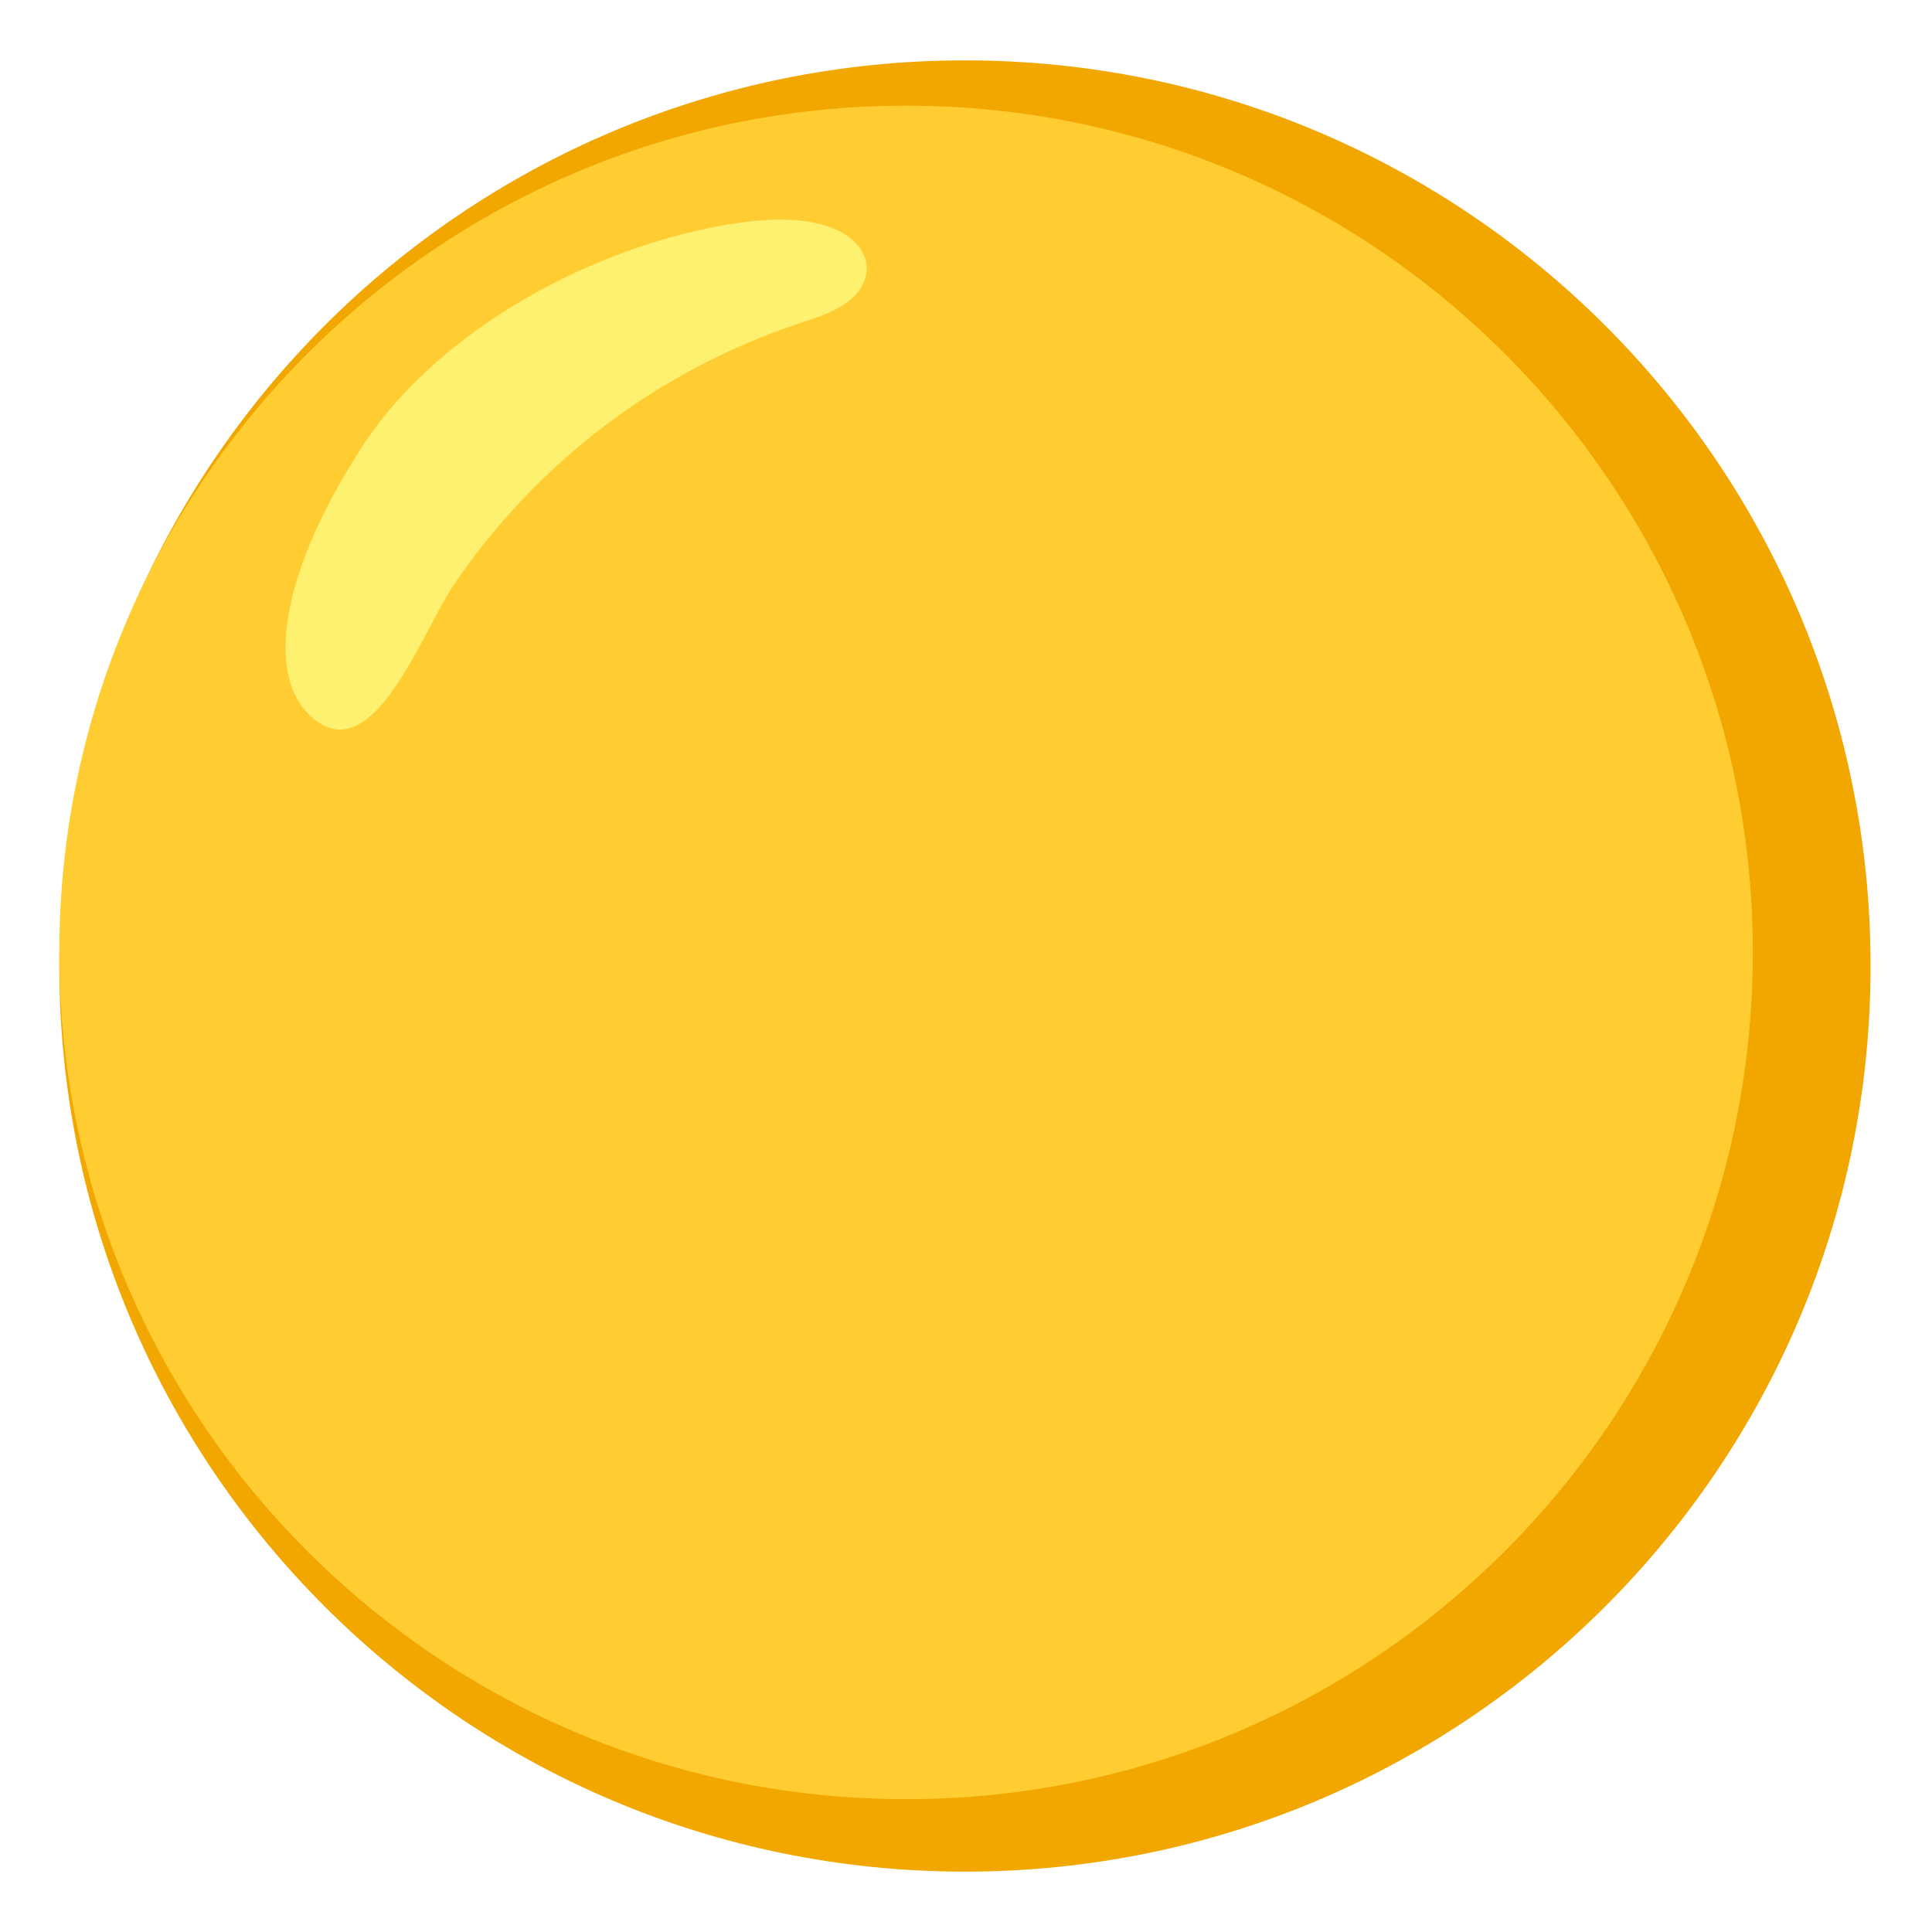
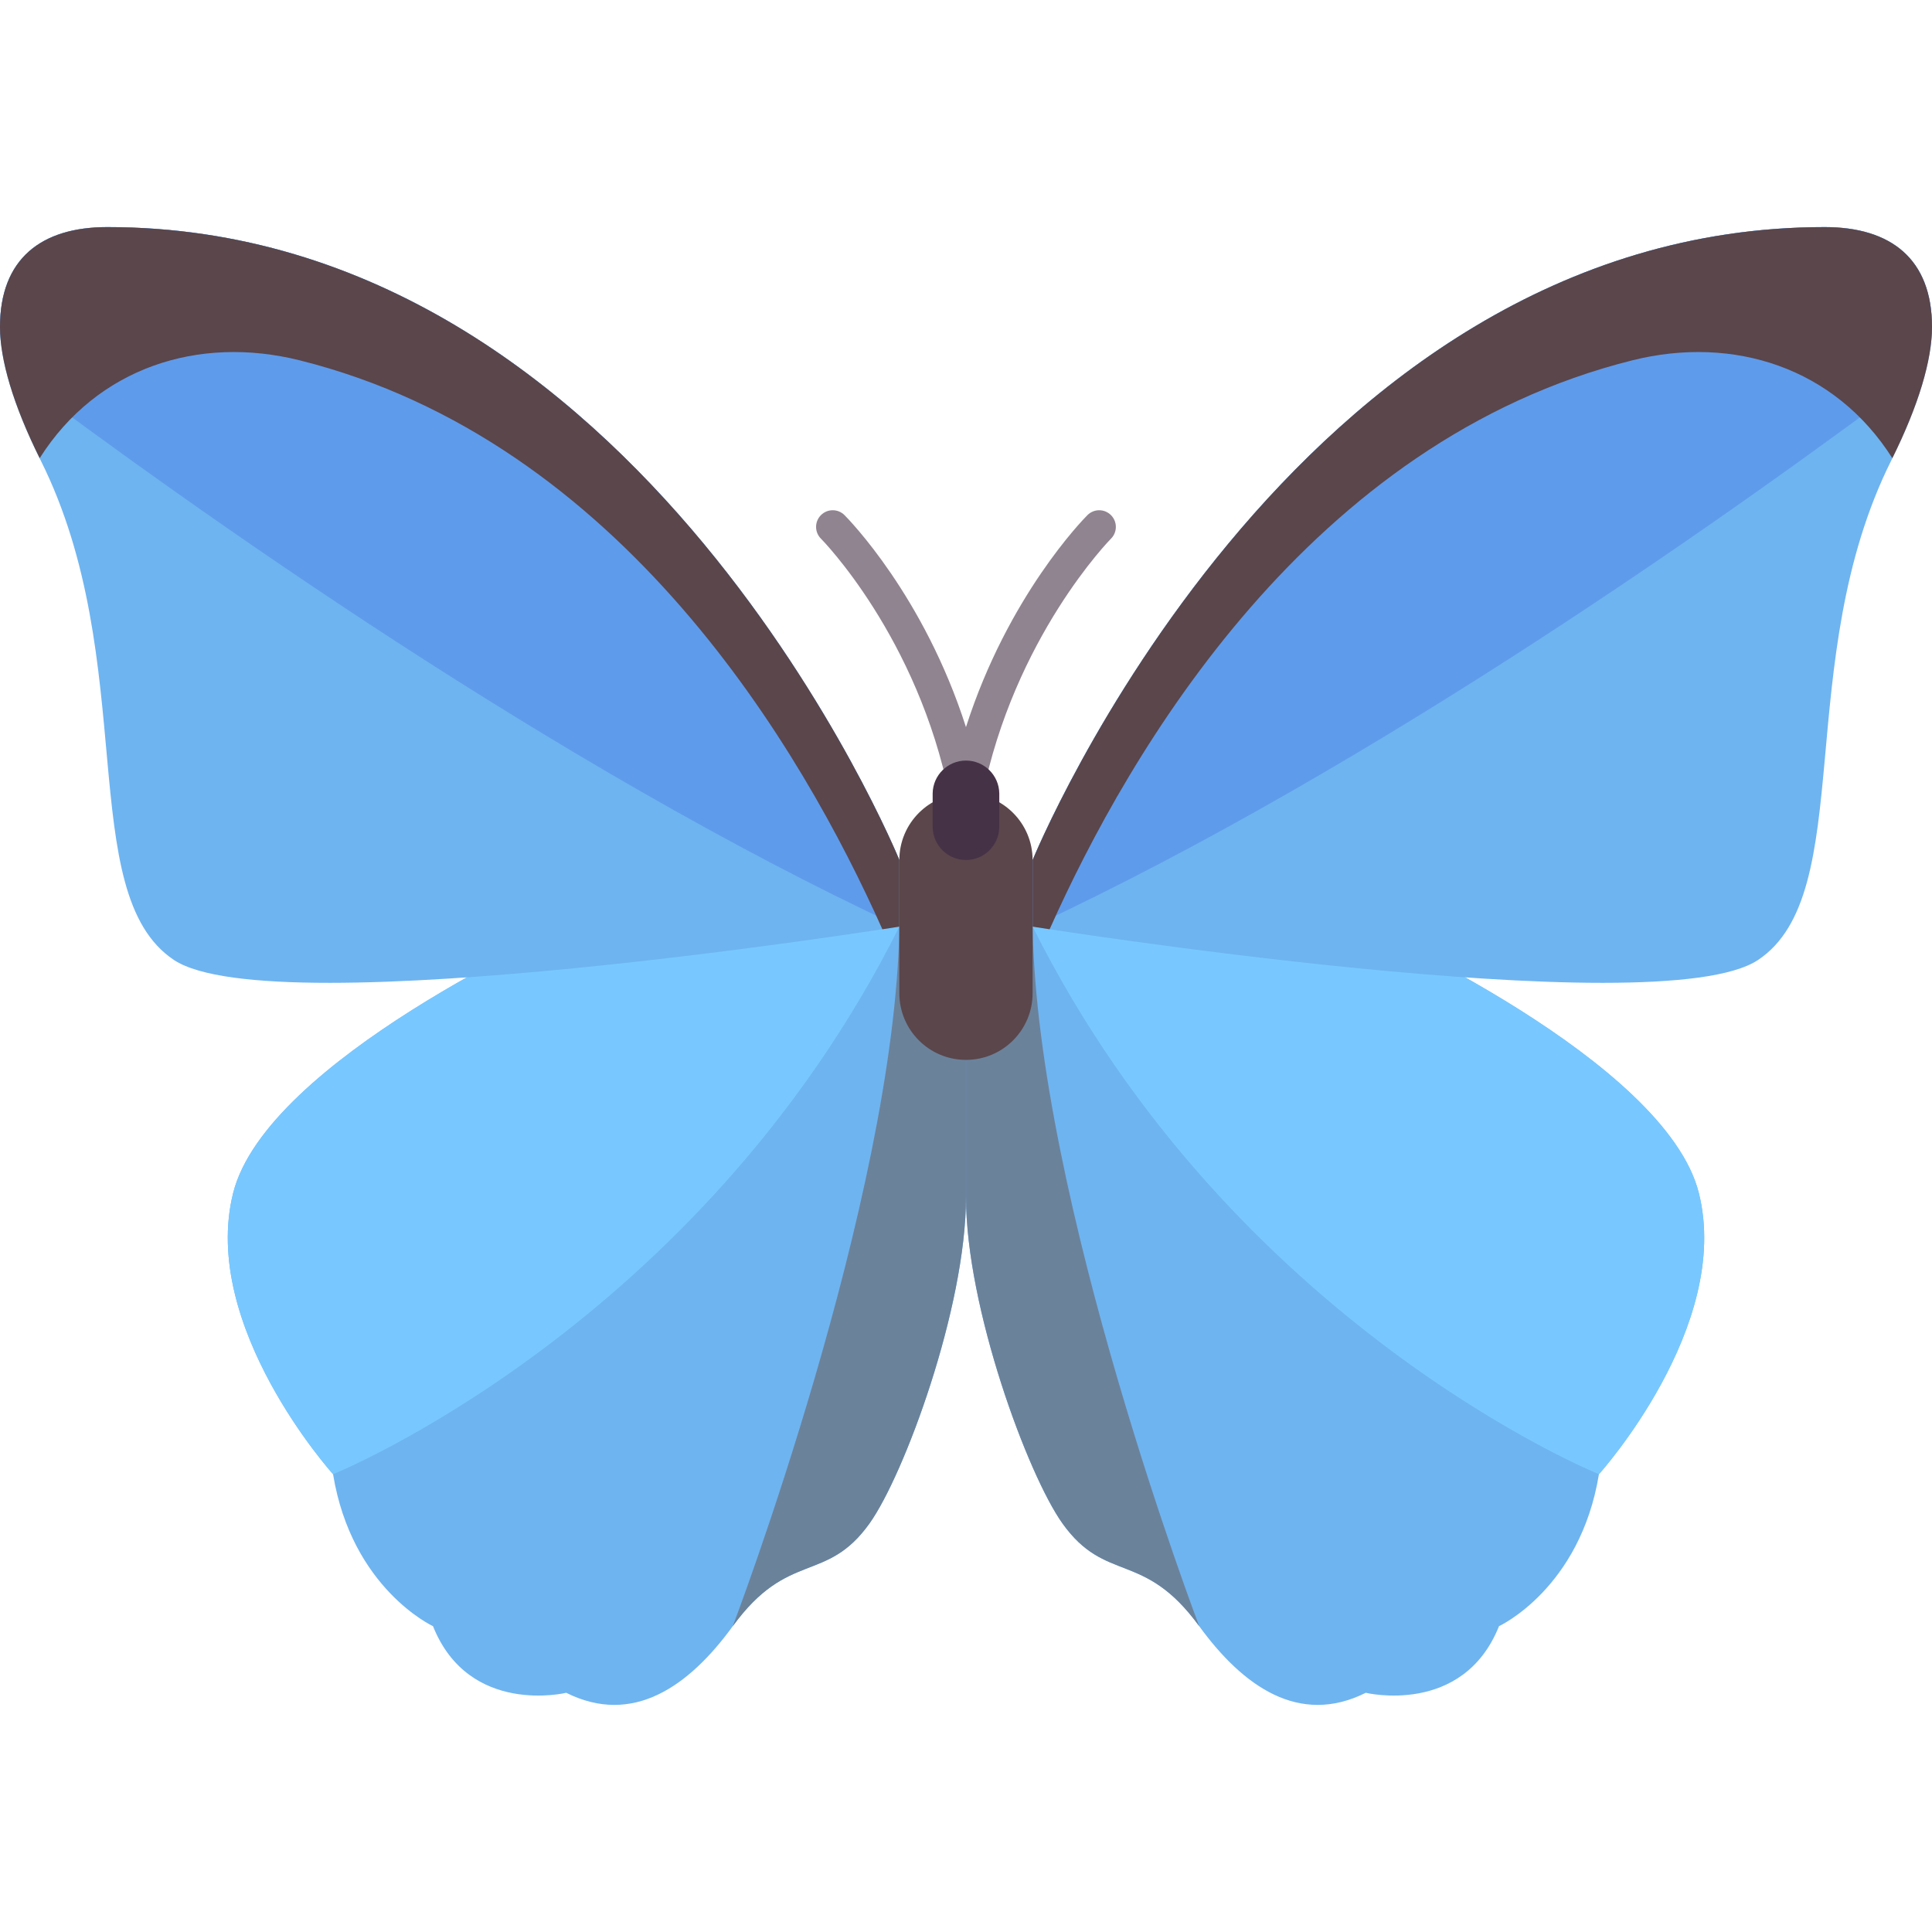
- <svg xmlns="http://www.w3.org/2000/svg" aria-hidden="true" class="iconify iconify--noto" viewBox="0 0 128 128" width="32" height="32">
-   <circle cx="63.93" cy="64" r="60" fill="#f2a600" />
-   <circle cx="60.03" cy="63.1" r="56.1" fill="#ffcc32" />
-   <path fill="#fff170" d="M23.93 29.7c4.5-7.1 14.1-13 24.1-14.8 2.5-.4 5-.6 7.1.2 1.6.6 2.9 2.1 2 3.8-.7 1.4-2.6 2-4.1 2.5a44.64 44.64 0 0 0-23 17.4c-2 3-5 11.3-8.7 9.2-3.9-2.3-3.1-9.5 2.6-18.3z" />
+ <svg xmlns="http://www.w3.org/2000/svg" xml:space="preserve" viewBox="0 0 512 512" width="32" height="32">
+   <path d="M361.941 245.567s79.451 35.311 88.278 70.623c8.828 35.311-26.483 74.485-26.483 74.485-4.966 30.346-26.483 40.277-26.483 40.277-9.564 23.909-35.311 17.656-35.311 17.656-17.656 8.828-32.529-1.692-44.139-17.656-14.713-20.23-24.758-11.156-36.231-27.22-9.196-12.874-25.564-57.197-25.564-86.439v-71.726h105.933z" style="fill:#6eb4f0" />
+   <path d="M273.663 245.567h88.278s79.451 35.311 88.278 70.623c8.828 35.311-26.483 74.485-26.483 74.485s-97.106-39.174-150.073-145.108z" style="fill:#78c8ff" />
+   <path d="M281.57 403.732c-9.195-12.874-25.563-57.197-25.563-86.439v-71.726h17.656c1.103 72.278 44.139 185.384 44.139 185.384-14.714-20.231-24.758-11.157-36.232-27.219z" style="fill:#6b829b" />
+   <path d="M483.574 60.182c17.529 0 28.425 8.437 28.425 26.482 0 8.829-3.581 20.935-10.769 35.312-26.483 52.967-8.828 114.762-35.311 132.417-26.483 17.656-192.257-8.828-192.257-8.828v-17.656c.001.002 68.392-167.727 209.912-167.727z" style="fill:#6eb4f0" />
+   <path d="M483.574 60.182c17.529 0 28.425 8.437 28.425 26.482 0 3.184-.631 6.928-1.564 10.916-50.636 38.061-145.786 105.526-236.772 147.986V227.91c0 .001 68.391-167.728 209.911-167.728z" style="fill:#5f9beb" />
+   <path d="M432.564 95.494c-85.26 21.315-133.215 103.271-154.401 150.771-2.877-.439-4.5-.697-4.5-.697v-17.656S342.054 60.183 483.576 60.183c17.529 0 28.424 8.437 28.424 26.482 0 8.71-3.518 20.631-10.514 34.754-15.198-23.973-42.043-32.645-68.922-25.925z" style="fill:#5a464b" />
+   <path d="M150.059 245.567s-79.451 35.311-88.278 70.623 26.483 74.485 26.483 74.485c4.966 30.346 26.483 40.277 26.483 40.277 9.564 23.909 35.311 17.656 35.311 17.656 17.656 8.828 32.529-1.692 44.139-17.656 14.713-20.23 24.758-11.156 36.231-27.22 9.195-12.873 25.564-57.197 25.564-86.439v-71.726H150.059z" style="fill:#6eb4f0" />
+   <path d="M238.337 245.567h-88.278s-79.451 35.311-88.278 70.623 26.483 74.485 26.483 74.485 97.106-39.174 150.073-145.108z" style="fill:#78c8ff" />
+   <path d="M230.429 403.732c9.195-12.873 25.564-57.197 25.564-86.439v-71.726h-17.656c-1.103 72.278-44.139 185.384-44.139 185.384 14.713-20.231 24.758-11.157 36.231-27.219z" style="fill:#6b829b" />
+   <path d="M255.993 214.669a4.413 4.413 0 0 1-4.328-3.552c-8.466-42.337-33.846-68.106-34.104-68.364a4.41 4.41 0 0 1 0-6.241 4.411 4.411 0 0 1 6.241 0c.974.974 21.052 21.362 32.191 56.183 11.139-34.82 31.216-55.208 32.191-56.183a4.4 4.4 0 0 1 6.232 0 4.412 4.412 0 0 1 .009 6.241c-.25.251-25.665 26.165-34.104 68.364a4.413 4.413 0 0 1-4.328 3.552z" style="fill:#908490" />
+   <path d="M28.425 60.182C10.897 60.182 0 68.62 0 86.664c0 8.829 3.581 20.935 10.769 35.312 26.483 52.967 8.828 114.762 35.311 132.417s192.257-8.828 192.257-8.828V227.91c0 .001-68.391-167.728-209.912-167.728z" style="fill:#6eb4f0" />
+   <path d="M28.425 60.182C10.897 60.182 0 68.62 0 86.664c0 3.184.631 6.928 1.564 10.916 50.638 38.062 145.787 105.527 236.774 147.986V227.91c-.001.001-68.392-167.728-209.913-167.728z" style="fill:#5f9beb" />
+   <path d="M79.436 95.494c85.26 21.315 133.215 103.271 154.401 150.771 2.877-.439 4.5-.697 4.5-.697v-17.656S169.946 60.183 28.425 60.183C10.897 60.182 0 68.62 0 86.664c0 8.71 3.518 20.631 10.514 34.754 15.198-23.972 42.043-32.644 68.922-25.924z" style="fill:#5a464b" />
+   <path d="M255.993 280.878c-9.751 0-17.656-7.904-17.656-17.656v-35.311c0-9.751 7.904-17.656 17.656-17.656 9.751 0 17.656 7.904 17.656 17.656v35.311c-.001 9.751-7.906 17.656-17.656 17.656z" style="fill:#5a464b" />
+   <path d="M255.993 227.911a8.829 8.829 0 0 1-8.828-8.828v-8.828a8.829 8.829 0 0 1 17.656 0v8.828a8.828 8.828 0 0 1-8.828 8.828z" style="fill:#463246" />
</svg>
